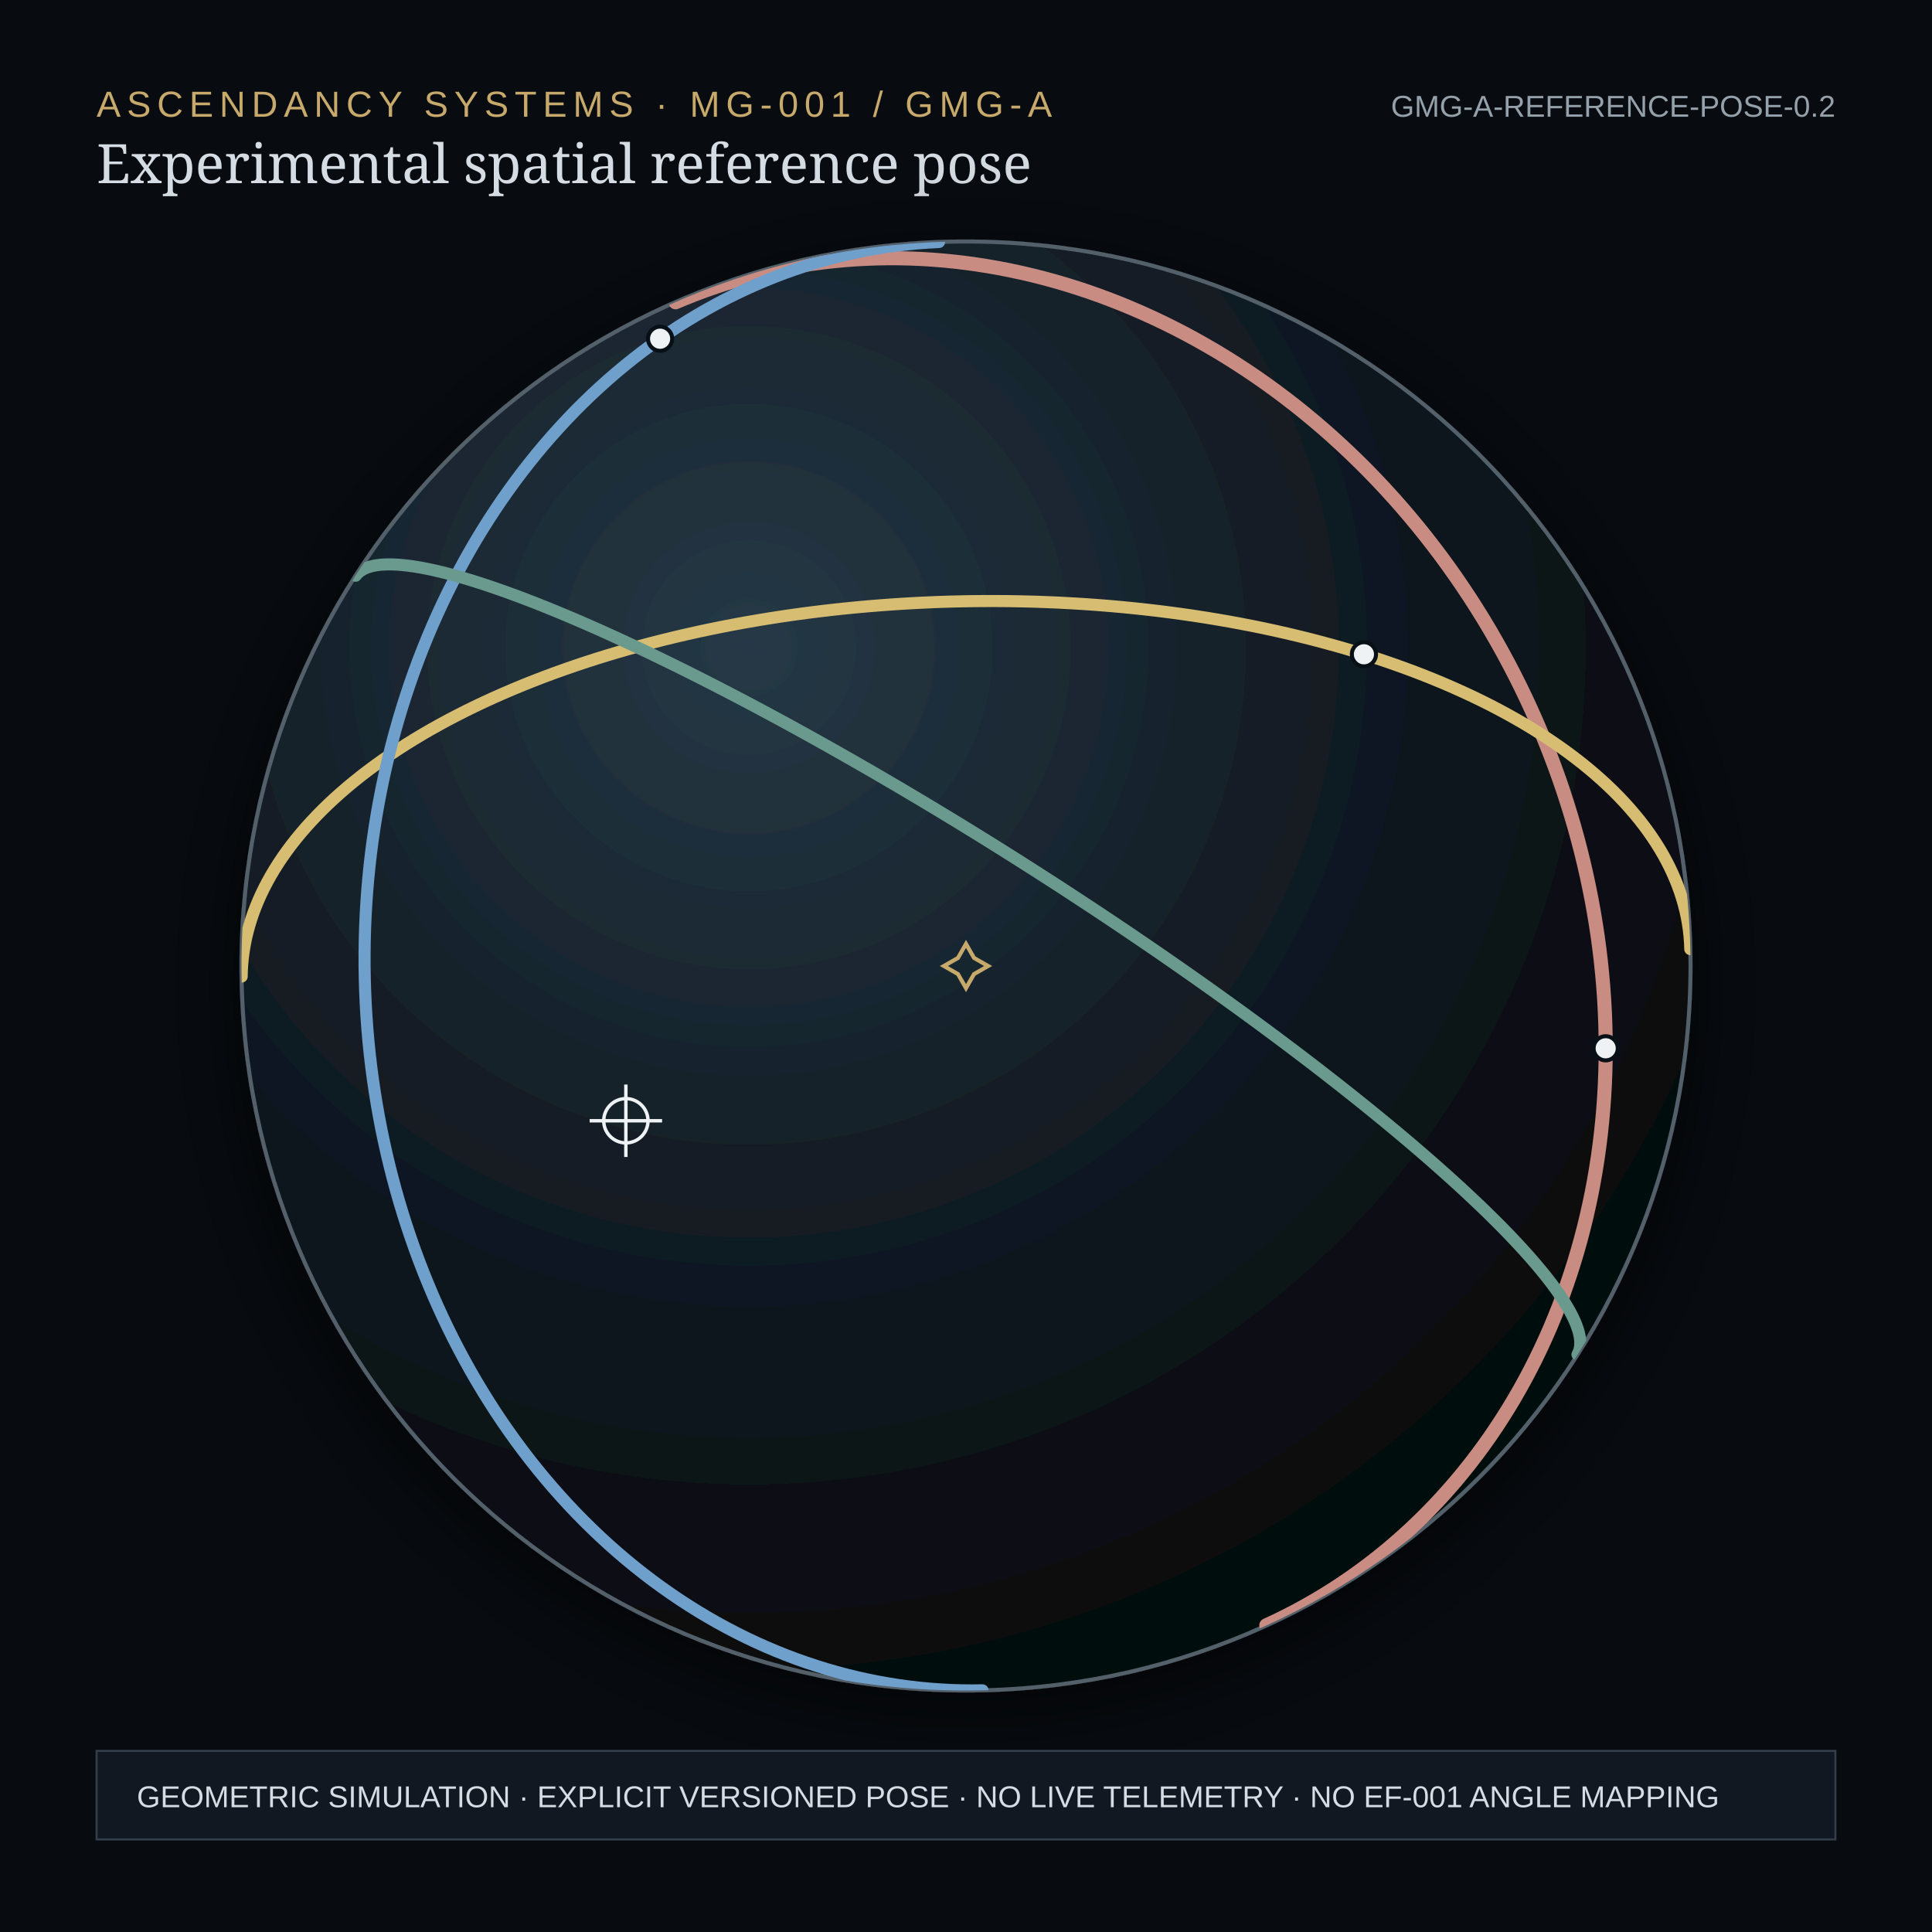
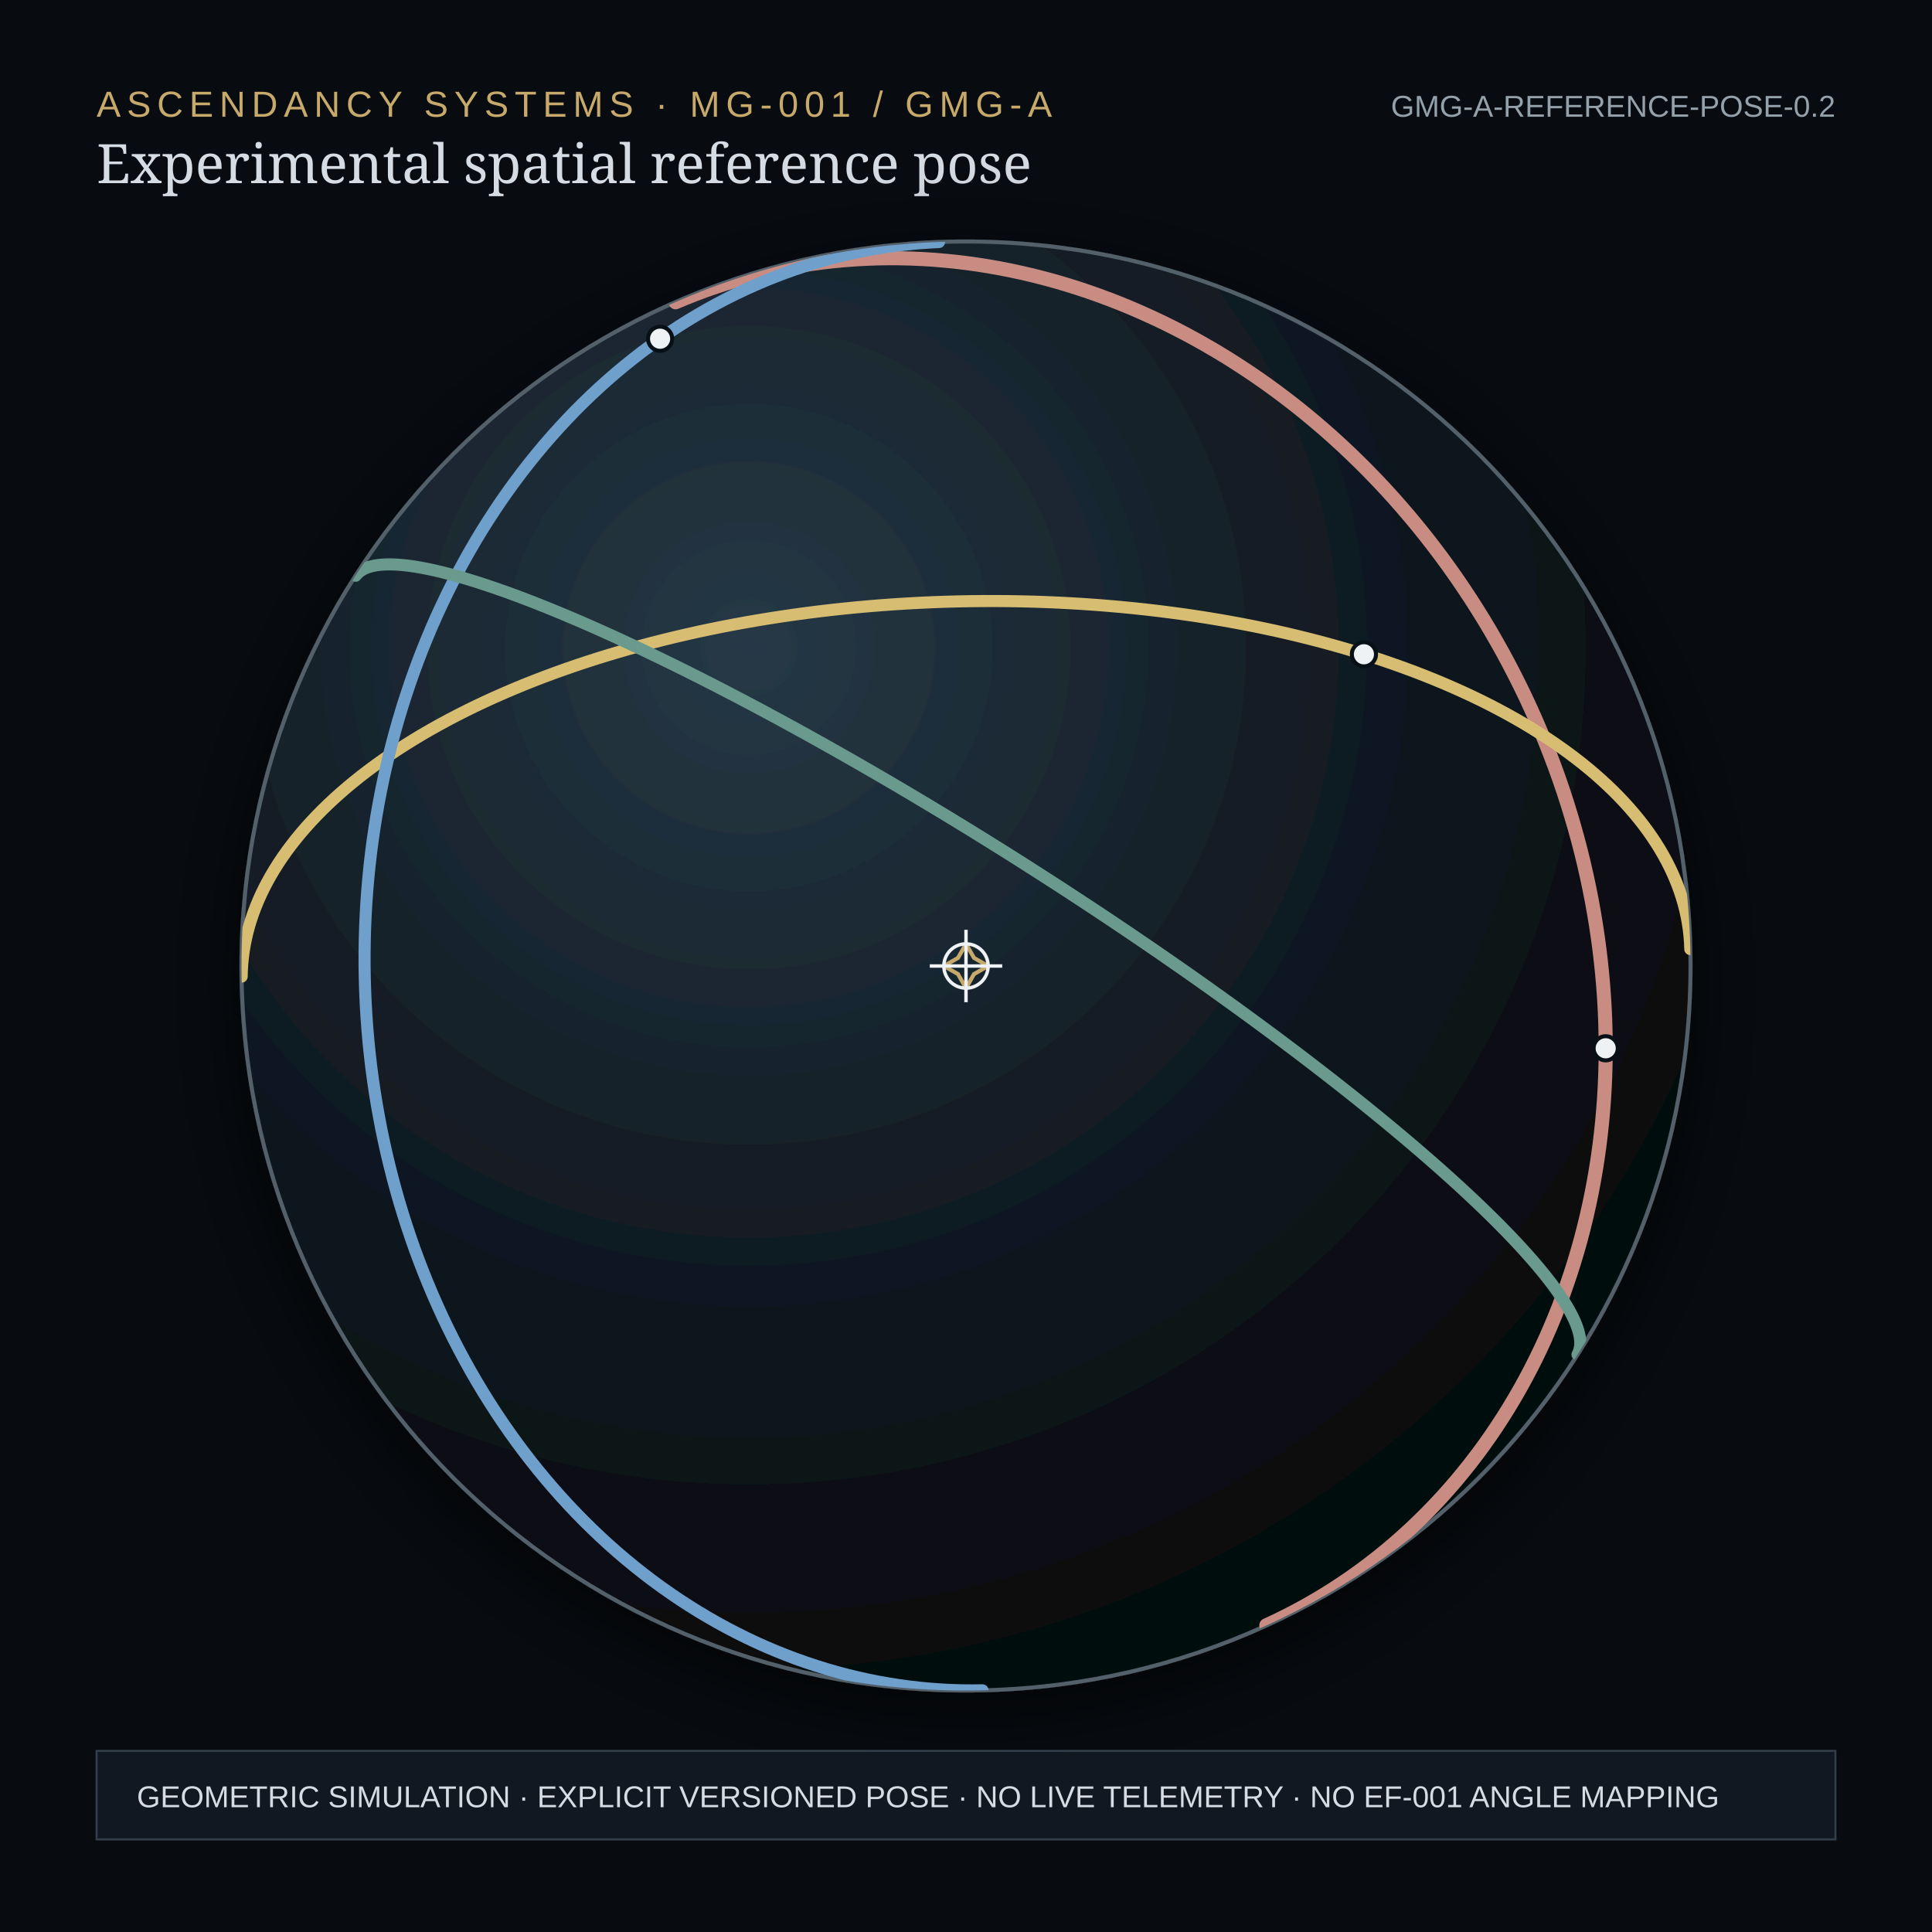
<svg xmlns="http://www.w3.org/2000/svg" width="960" height="960" viewBox="0 0 960 960" role="img" aria-labelledby="title desc">
  <defs>
    <radialGradient id="sphere" cx="35%" cy="28%" r="72%">
      <stop offset="0" stop-color="#263946" />
      <stop offset=".58" stop-color="#111A22" />
      <stop offset="1" stop-color="#060A0E" />
    </radialGradient>
    <filter id="shadow">
      <feDropShadow dx="0" dy="10" stdDeviation="24" flood-color="#000" flood-opacity=".75" />
    </filter>
  </defs>
  <rect width="960" height="960" fill="#080C11" />
  <text x="48" y="58" fill="#C6A96B" font-family="Segoe UI,Arial,sans-serif" font-size="18" letter-spacing="3">ASCENDANCY SYSTEMS · MG-001 / GMG-A</text>
  <text x="48" y="91" fill="#D6DCE3" font-family="Georgia,serif" font-size="27">Experimental spatial reference pose</text>
  <text x="912" y="58" text-anchor="end" fill="#94A0AA" font-family="Segoe UI,Arial,sans-serif" font-size="15">GMG-A-REFERENCE-POSE-0.2</text>
  <circle cx="480" cy="480" r="360" fill="url(#sphere)" stroke="#52616B" stroke-width="2" filter="url(#shadow)" />
  <g clip-path="url(#clip)">
    <path d="M 629.23,807.61 L 634.10,805.33 L 638.93,802.95 L 643.71,800.47 L 648.44,797.90 L 653.12,795.22 L 657.75,792.45 L 662.32,789.59 L 666.83,786.63 L 671.29,783.58 L 675.69,780.43 L 680.04,777.19 L 684.32,773.87 L 688.54,770.45 L 692.69,766.94 L 696.78,763.35 L 700.80,759.67 L 704.76,755.91 L 708.65,752.06 L 712.47,748.13 L 716.22,744.12 L 719.89,740.02 L 723.50,735.85 L 727.02,731.60 L 730.48,727.27 L 733.86,722.87 L 737.16,718.40 L 740.38,713.85 L 743.52,709.23 L 746.58,704.54 L 749.56,699.78 L 752.46,694.95 L 755.28,690.06 L 758.01,685.11 L 760.65,680.09 L 763.22,675.01 L 765.69,669.88 L 768.08,664.68 L 770.38,659.43 L 772.59,654.12 L 774.72,648.76 L 776.75,643.35 L 778.69,637.89 L 780.54,632.38 L 782.30,626.83 L 783.97,621.23 L 785.55,615.59 L 787.03,609.90 L 788.42,604.18 L 789.71,598.42 L 790.92,592.62 L 792.02,586.79 L 793.03,580.92 L 793.95,575.03 L 794.77,569.10 L 795.49,563.15 L 796.12,557.18 L 796.65,551.18 L 797.09,545.15 L 797.43,539.11 L 797.67,533.05 L 797.81,526.98 L 797.86,520.89 L 797.86,520.89 L 797.81,514.78 L 797.67,508.67 L 797.43,502.55 L 797.09,496.42 L 796.65,490.29 L 796.12,484.15 L 795.49,478.01 L 794.77,471.88 L 793.95,465.74 L 793.03,459.61 L 792.02,453.49 L 790.92,447.37 L 789.71,441.26 L 788.42,435.17 L 787.03,429.09 L 785.55,423.02 L 783.97,416.97 L 782.30,410.94 L 780.54,404.94 L 778.69,398.95 L 776.75,392.99 L 774.72,387.06 L 772.59,381.15 L 770.38,375.28 L 768.08,369.43 L 765.69,363.62 L 763.22,357.85 L 760.65,352.11 L 758.01,346.41 L 755.28,340.76 L 752.46,335.14 L 749.56,329.57 L 746.58,324.04 L 743.52,318.57 L 740.38,313.14 L 737.16,307.76 L 733.86,302.44 L 730.48,297.16 L 727.02,291.95 L 723.50,286.79 L 719.89,281.69 L 716.22,276.65 L 712.47,271.68 L 708.65,266.76 L 704.76,261.91 L 700.80,257.13 L 696.78,252.42 L 692.69,247.77 L 688.54,243.20 L 684.32,238.70 L 680.04,234.27 L 675.69,229.92 L 671.29,225.64 L 666.83,221.44 L 662.32,217.32 L 657.75,213.28 L 653.12,209.32 L 648.44,205.44 L 643.71,201.64 L 638.93,197.94 L 634.10,194.31 L 629.23,190.78 L 624.31,187.33 L 619.34,183.97 L 614.33,180.70 L 609.29,177.52 L 604.20,174.44 L 599.07,171.45 L 593.91,168.55 L 588.71,165.74 L 583.49,163.04 L 578.22,160.42 L 572.93,157.91 L 567.61,155.50 L 562.27,153.18 L 556.90,150.96 L 551.50,148.84 L 546.09,146.83 L 540.65,144.91 L 535.20,143.10 L 529.72,141.39 L 524.24,139.78 L 518.74,138.28 L 513.23,136.88 L 507.70,135.59 L 502.17,134.40 L 496.64,133.31 L 491.09,132.33 L 485.55,131.46 L 480.00,130.69 L 474.45,130.03 L 468.91,129.48 L 463.36,129.03 L 457.83,128.69 L 452.30,128.46 L 446.77,128.33 L 441.26,128.31 L 435.76,128.40 L 430.28,128.60 L 424.80,128.90 L 419.35,129.31 L 413.91,129.83 L 408.50,130.45 L 403.10,131.18 L 397.73,132.01 L 392.39,132.96 L 387.07,134.00 L 381.78,135.15 L 376.51,136.41 L 371.29,137.78 L 366.09,139.24 L 360.93,140.81 L 355.80,142.49 L 350.71,144.26 L 345.67,146.14 L 340.66,148.12 L 335.69,150.20" fill="none" stroke="#C98C82" stroke-width="7" stroke-linecap="round" />
    <circle cx="797.86" cy="520.89" r="6" fill="#EEF2F4" stroke="#081017" stroke-width="2" />
    <path d="M 839.90,471.60 L 839.77,468.44 L 839.53,465.28 L 839.19,462.13 L 838.73,458.98 L 838.16,455.84 L 837.49,452.71 L 836.70,449.58 L 835.81,446.47 L 834.81,443.36 L 833.70,440.27 L 832.48,437.19 L 831.15,434.12 L 829.72,431.06 L 828.18,428.02 L 826.54,425.00 L 824.79,421.99 L 822.93,419.00 L 820.97,416.03 L 818.91,413.08 L 816.74,410.14 L 814.48,407.23 L 812.10,404.35 L 809.63,401.48 L 807.06,398.64 L 807.06,398.64 L 804.39,395.82 L 801.62,393.03 L 798.75,390.27 L 795.78,387.53 L 792.72,384.82 L 789.56,382.14 L 786.31,379.49 L 782.96,376.87 L 779.53,374.29 L 776.00,371.73 L 772.38,369.21 L 768.67,366.72 L 764.87,364.27 L 760.99,361.85 L 757.02,359.46 L 752.97,357.12 L 748.84,354.81 L 744.62,352.54 L 740.32,350.30 L 735.94,348.11 L 731.49,345.96 L 726.95,343.85 L 722.35,341.78 L 717.67,339.75 L 712.91,337.76 L 708.09,335.82 L 703.19,333.92 L 698.23,332.07 L 693.20,330.26 L 688.11,328.50 L 682.95,326.78 L 677.73,325.11 L 672.45,323.49 L 667.12,321.91 L 661.72,320.39 L 656.27,318.91 L 650.77,317.48 L 645.21,316.10 L 639.61,314.77 L 633.95,313.49 L 628.25,312.26 L 622.51,311.08 L 616.72,309.96 L 610.88,308.88 L 605.01,307.86 L 599.10,306.89 L 593.16,305.97 L 587.18,305.11 L 581.16,304.30 L 575.12,303.54 L 569.05,302.84 L 562.95,302.19 L 556.82,301.59 L 550.67,301.05 L 544.50,300.56 L 538.31,300.13 L 532.11,299.76 L 525.88,299.43 L 519.65,299.17 L 513.40,298.95 L 507.14,298.80 L 500.87,298.69 L 494.59,298.65 L 488.32,298.66 L 482.03,298.72 L 475.75,298.84 L 469.47,299.01 L 463.20,299.24 L 456.92,299.53 L 450.66,299.87 L 444.40,300.26 L 438.16,300.71 L 431.92,301.21 L 425.71,301.77 L 419.50,302.38 L 413.32,303.05 L 407.16,303.77 L 401.02,304.54 L 394.90,305.37 L 388.81,306.25 L 382.75,307.19 L 376.72,308.17 L 370.71,309.21 L 364.75,310.30 L 358.81,311.44 L 352.92,312.64 L 347.06,313.88 L 341.24,315.18 L 335.47,316.52 L 329.74,317.92 L 324.05,319.36 L 318.41,320.86 L 312.82,322.40 L 307.29,323.99 L 301.80,325.63 L 296.37,327.31 L 291.00,329.04 L 285.68,330.82 L 280.42,332.64 L 275.22,334.51 L 270.09,336.42 L 265.02,338.38 L 260.01,340.37 L 255.08,342.42 L 250.21,344.50 L 245.41,346.62 L 240.68,348.79 L 236.02,350.99 L 231.44,353.24 L 226.94,355.52 L 222.51,357.84 L 218.16,360.20 L 213.89,362.59 L 209.70,365.02 L 205.59,367.49 L 201.57,369.99 L 197.63,372.52 L 193.78,375.09 L 190.01,377.68 L 186.34,380.31 L 182.75,382.97 L 179.25,385.66 L 175.85,388.38 L 172.54,391.12 L 169.32,393.90 L 166.19,396.70 L 163.16,399.52 L 160.23,402.37 L 157.40,405.24 L 154.66,408.14 L 152.02,411.05 L 149.49,413.99 L 147.05,416.95 L 144.71,419.93 L 142.48,422.92 L 140.35,425.93 L 138.32,428.96 L 136.40,432.01 L 134.58,435.07 L 132.87,438.14 L 131.26,441.23 L 129.76,444.32 L 128.37,447.43 L 127.08,450.55 L 125.90,453.68 L 124.83,456.82 L 123.86,459.96 L 123.01,463.11 L 122.26,466.26 L 121.63,469.42 L 121.10,472.58 L 120.68,475.74 L 120.37,478.91 L 120.17,482.07 L 120.08,485.24" fill="none" stroke="#D7BD72" stroke-width="6" stroke-linecap="round" />
    <circle cx="677.73" cy="325.11" r="6" fill="#EEF2F4" stroke="#081017" stroke-width="2" />
    <path d="M 466.60,120.26 L 461.39,120.54 L 456.19,120.92 L 450.99,121.42 L 445.80,122.02 L 440.63,122.73 L 435.46,123.55 L 430.31,124.48 L 425.18,125.52 L 420.06,126.67 L 414.96,127.92 L 409.88,129.28 L 404.82,130.75 L 399.78,132.33 L 394.77,134.01 L 389.78,135.79 L 384.82,137.68 L 379.89,139.68 L 374.99,141.78 L 370.13,143.98 L 365.29,146.28 L 360.49,148.69 L 355.73,151.20 L 351.01,153.80 L 346.32,156.51 L 341.68,159.31 L 337.08,162.22 L 332.52,165.22 L 328.00,168.31 L 323.54,171.50 L 319.12,174.78 L 314.74,178.16 L 310.42,181.63 L 306.15,185.19 L 301.94,188.84 L 297.78,192.58 L 293.67,196.40 L 289.62,200.32 L 285.63,204.31 L 281.70,208.40 L 277.83,212.56 L 274.02,216.80 L 270.27,221.13 L 266.58,225.54 L 262.97,230.02 L 259.41,234.58 L 255.93,239.21 L 252.51,243.92 L 249.16,248.69 L 245.89,253.54 L 242.68,258.46 L 239.54,263.45 L 236.48,268.50 L 233.50,273.61 L 230.59,278.79 L 227.75,284.03 L 224.99,289.33 L 222.31,294.69 L 219.71,300.10 L 217.19,305.57 L 214.74,311.09 L 212.38,316.67 L 210.10,322.29 L 207.90,327.96 L 205.79,333.68 L 203.75,339.44 L 201.81,345.24 L 199.94,351.09 L 198.16,356.97 L 196.47,362.90 L 194.87,368.86 L 193.35,374.85 L 191.92,380.87 L 190.57,386.93 L 189.32,393.01 L 188.15,399.12 L 187.07,405.25 L 186.08,411.41 L 185.18,417.59 L 184.37,423.78 L 183.65,430.00 L 183.03,436.23 L 182.49,442.47 L 182.04,448.72 L 181.68,454.99 L 181.41,461.26 L 181.24,467.53 L 181.15,473.81 L 181.16,480.10 L 181.26,486.38 L 181.45,492.66 L 181.73,498.93 L 182.10,505.20 L 182.56,511.47 L 183.11,517.72 L 183.75,523.96 L 184.48,530.19 L 185.30,536.40 L 186.22,542.60 L 187.22,548.78 L 188.31,554.93 L 189.49,561.07 L 190.76,567.18 L 192.11,573.26 L 193.56,579.31 L 195.09,585.33 L 196.71,591.32 L 198.41,597.28 L 200.20,603.20 L 202.08,609.09 L 204.04,614.93 L 206.08,620.74 L 208.21,626.50 L 210.42,632.21 L 212.71,637.88 L 215.08,643.50 L 217.54,649.08 L 220.07,654.60 L 222.69,660.06 L 225.38,665.48 L 228.15,670.83 L 230.99,676.13 L 233.91,681.37 L 236.91,686.54 L 239.98,691.66 L 243.13,696.71 L 246.34,701.69 L 249.63,706.61 L 252.99,711.45 L 256.42,716.23 L 259.91,720.93 L 263.47,725.56 L 267.10,730.12 L 270.79,734.60 L 274.55,739.00 L 278.37,743.32 L 282.25,747.57 L 286.19,751.73 L 290.19,755.81 L 294.25,759.80 L 298.36,763.71 L 302.53,767.54 L 306.75,771.27 L 311.03,774.92 L 315.36,778.48 L 319.74,781.94 L 324.16,785.32 L 328.64,788.60 L 333.16,791.78 L 337.72,794.88 L 342.33,797.87 L 346.98,800.77 L 351.67,803.57 L 356.40,806.28 L 361.17,808.88 L 365.97,811.38 L 370.81,813.79 L 375.68,816.09 L 380.59,818.29 L 385.52,820.38 L 390.48,822.37 L 395.47,824.26 L 400.49,826.04 L 405.53,827.72 L 410.59,829.29 L 415.68,830.76 L 420.78,832.12 L 425.90,833.37 L 431.04,834.51 L 436.19,835.55 L 441.36,836.47 L 446.53,837.29 L 451.72,838.00 L 456.92,838.60 L 462.12,839.09 L 467.33,839.47 L 472.54,839.75 L 477.76,839.91 L 482.98,839.96 L 488.19,839.91" fill="none" stroke="#6F9FCB" stroke-width="6" stroke-linecap="round" />
    <circle cx="328.00" cy="168.31" r="6" fill="#EEF2F4" stroke="#081017" stroke-width="2" />
    <path d="M 783.84,673.07 L 784.30,672.16 L 784.67,671.19 L 784.95,670.16 L 785.14,669.08 L 785.23,667.94 L 785.23,666.74 L 785.14,665.48 L 784.95,664.16 L 784.67,662.80 L 784.30,661.37 L 783.83,659.89 L 783.28,658.35 L 782.63,656.76 L 781.89,655.12 L 781.05,653.42 L 780.13,651.67 L 779.11,649.87 L 778.00,648.02 L 776.80,646.11 L 775.51,644.16 L 774.13,642.15 L 772.67,640.10 L 771.11,637.99 L 769.46,635.84 L 767.73,633.64 L 765.90,631.40 L 763.99,629.10 L 762.00,626.77 L 759.92,624.39 L 757.75,621.96 L 755.50,619.49 L 753.16,616.98 L 750.74,614.42 L 748.24,611.83 L 745.66,609.19 L 742.99,606.52 L 740.25,603.81 L 737.43,601.06 L 734.52,598.27 L 731.54,595.45 L 728.49,592.59 L 725.36,589.69 L 722.15,586.77 L 718.87,583.81 L 715.52,580.82 L 712.09,577.80 L 708.60,574.75 L 705.03,571.67 L 701.40,568.56 L 697.70,565.43 L 693.93,562.26 L 690.10,559.08 L 686.20,555.87 L 682.24,552.64 L 678.22,549.38 L 674.14,546.10 L 670.00,542.81 L 665.80,539.49 L 661.55,536.16 L 657.24,532.81 L 652.87,529.44 L 648.46,526.06 L 643.99,522.66 L 639.47,519.26 L 634.90,515.83 L 630.29,512.40 L 625.63,508.96 L 620.92,505.51 L 616.18,502.05 L 611.39,498.59 L 606.56,495.12 L 601.69,491.64 L 596.79,488.16 L 591.85,484.68 L 586.88,481.20 L 581.87,477.72 L 576.83,474.23 L 571.77,470.75 L 566.67,467.28 L 561.55,463.80 L 556.40,460.33 L 551.24,456.87 L 551.24,456.87 L 546.04,453.41 L 540.83,449.97 L 535.60,446.53 L 530.36,443.10 L 525.10,439.68 L 519.82,436.28 L 514.53,432.89 L 509.23,429.51 L 503.93,426.15 L 498.61,422.80 L 493.29,419.47 L 487.97,416.16 L 482.64,412.87 L 477.31,409.60 L 471.99,406.36 L 466.66,403.13 L 461.34,399.93 L 456.03,396.75 L 450.72,393.60 L 445.42,390.47 L 440.14,387.37 L 434.86,384.30 L 429.60,381.26 L 424.35,378.25 L 419.12,375.27 L 413.91,372.32 L 408.72,369.40 L 403.55,366.52 L 398.41,363.67 L 393.29,360.86 L 388.19,358.08 L 383.12,355.35 L 378.09,352.64 L 373.08,349.98 L 368.11,347.36 L 363.17,344.78 L 358.26,342.24 L 353.40,339.74 L 348.57,337.28 L 343.78,334.87 L 339.04,332.50 L 334.33,330.18 L 329.67,327.90 L 325.06,325.67 L 320.49,323.48 L 315.97,321.35 L 311.51,319.26 L 307.09,317.22 L 302.73,315.23 L 298.42,313.29 L 294.16,311.40 L 289.97,309.56 L 285.83,307.78 L 281.74,306.04 L 277.72,304.36 L 273.77,302.74 L 269.87,301.16 L 266.04,299.64 L 262.27,298.18 L 258.57,296.77 L 254.94,295.42 L 251.37,294.12 L 247.88,292.89 L 244.45,291.70 L 241.10,290.58 L 237.82,289.51 L 234.62,288.50 L 231.49,287.55 L 228.43,286.66 L 225.45,285.82 L 222.55,285.05 L 219.73,284.34 L 216.98,283.68 L 214.32,283.08 L 211.74,282.55 L 209.24,282.07 L 206.82,281.66 L 204.48,281.30 L 202.23,281.01 L 200.07,280.78 L 197.99,280.60 L 195.99,280.49 L 194.08,280.44 L 192.26,280.45 L 190.53,280.52 L 188.88,280.65 L 187.32,280.84 L 185.85,281.09 L 184.48,281.41 L 183.19,281.78 L 181.99,282.21 L 180.88,282.71 L 179.87,283.26 L 178.94,283.88 L 178.11,284.55 L 177.37,285.28 L 176.72,286.08" fill="none" stroke="#6A9A8D" stroke-width="6" stroke-linecap="round" />
  </g>
  <defs>
    <clipPath id="clip">
      <circle cx="480" cy="480" r="360" />
    </clipPath>
  </defs>
  <path d="M 480 469 L 484 476 L 491 480 L 484 484 L 480 491 L 476 484 L 469 480 L 476 476 Z" fill="none" stroke="#C6A96B" stroke-width="2" />
  <g stroke="#EEF2F4" stroke-width="1.7" fill="none">
-     <circle cx="310.99" cy="556.90" r="11" />
-     <path d="M 292.99 556.90 H 328.99 M 310.99 538.90 V 574.90" />
+     <circle cx="480.00" cy="480.00" r="11" />
+     <path d="M 462.00 480.00 H 498.00 M 480.00 462.00 V 498.00" />
  </g>
  <rect x="48" y="870" width="864" height="44" fill="#111821" stroke="#33404B" />
  <text x="68" y="898" fill="#D6DCE3" font-family="Segoe UI,Arial,sans-serif" font-size="15">GEOMETRIC SIMULATION · EXPLICIT VERSIONED POSE · NO LIVE TELEMETRY · NO EF-001 ANGLE MAPPING</text>
</svg>
